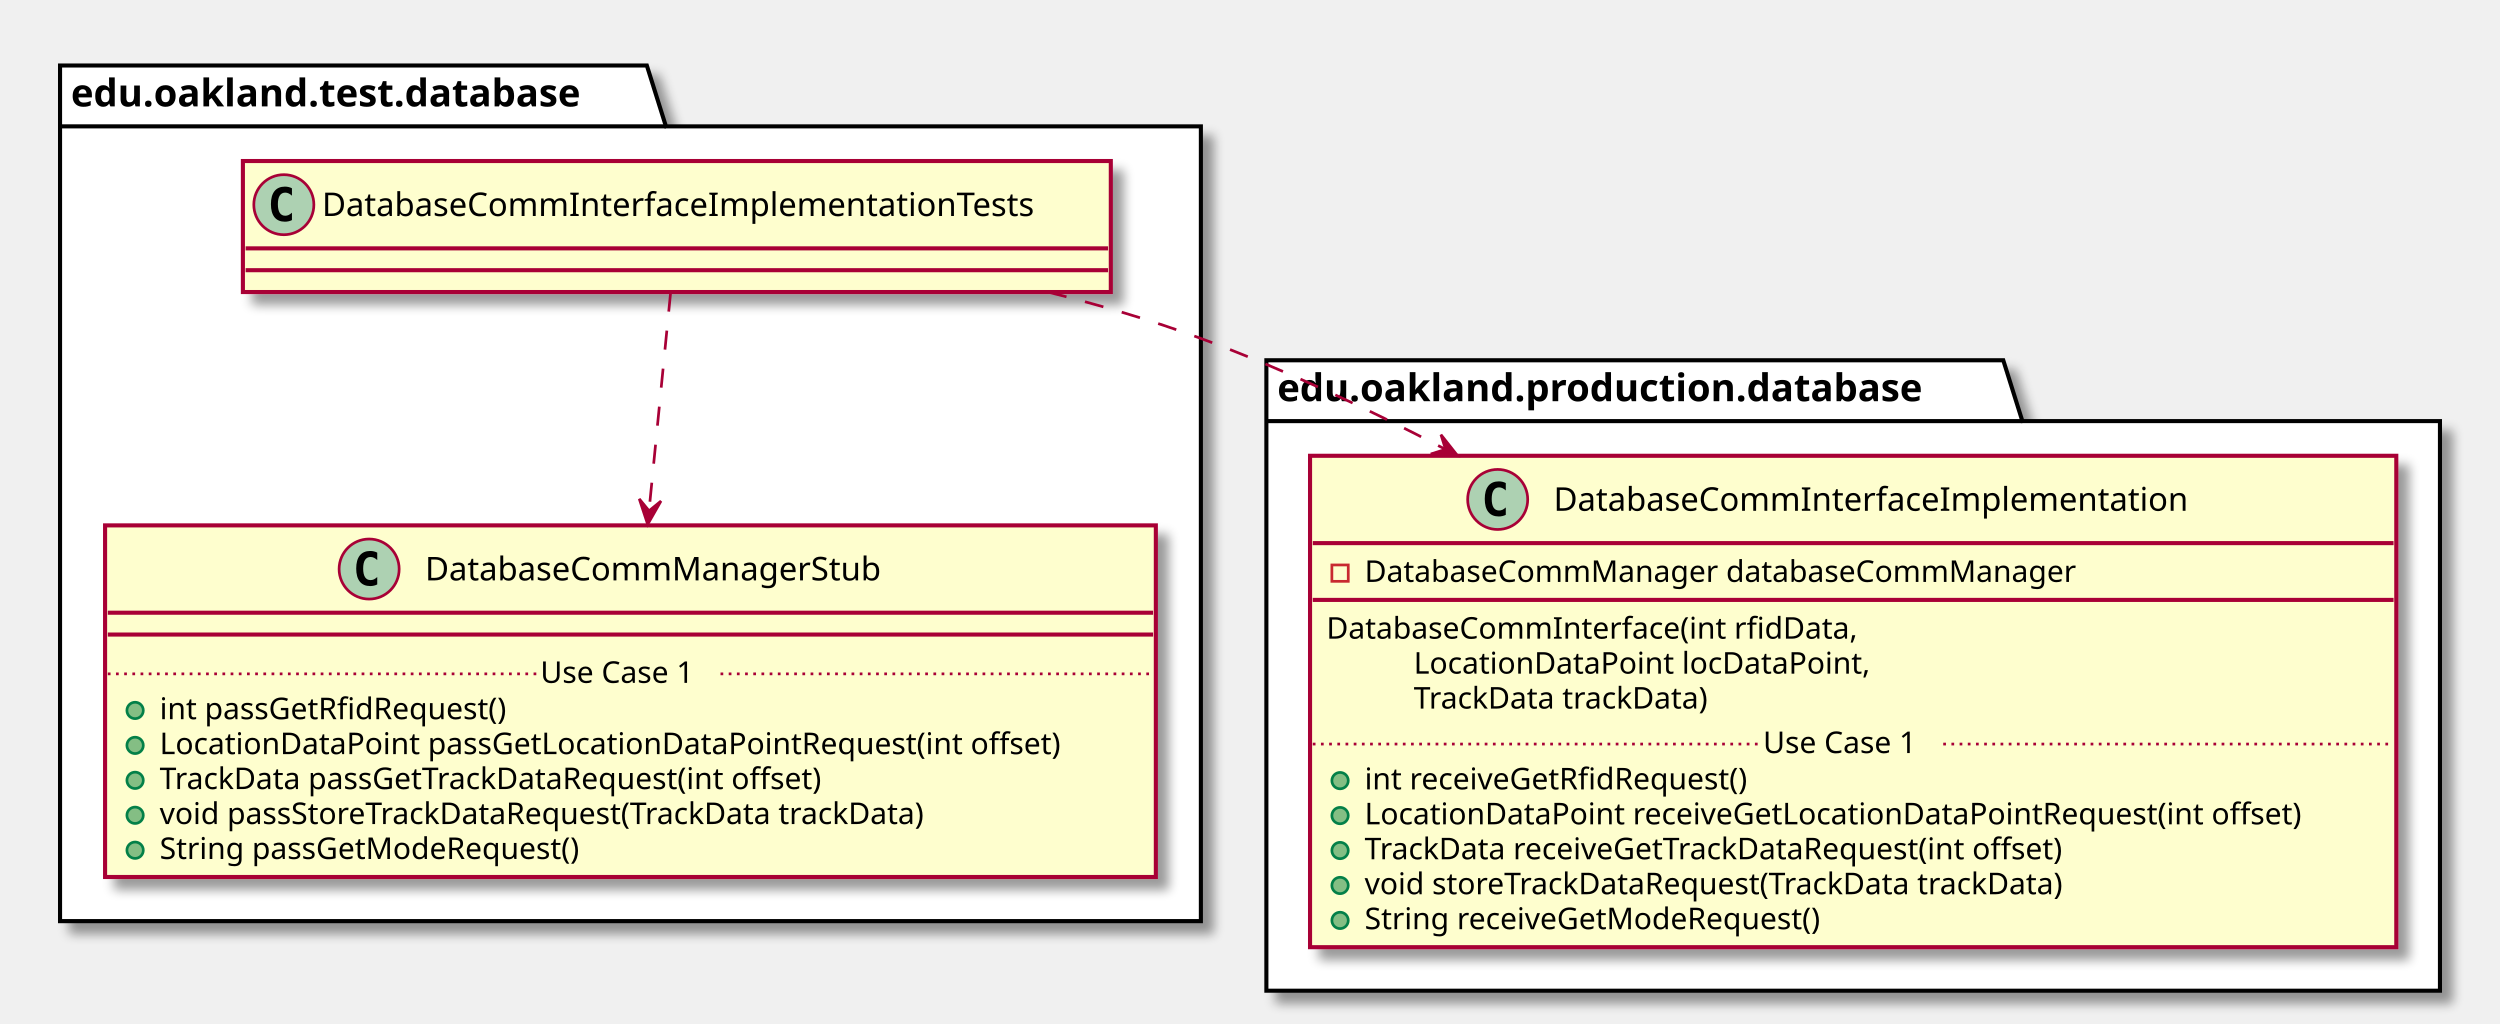
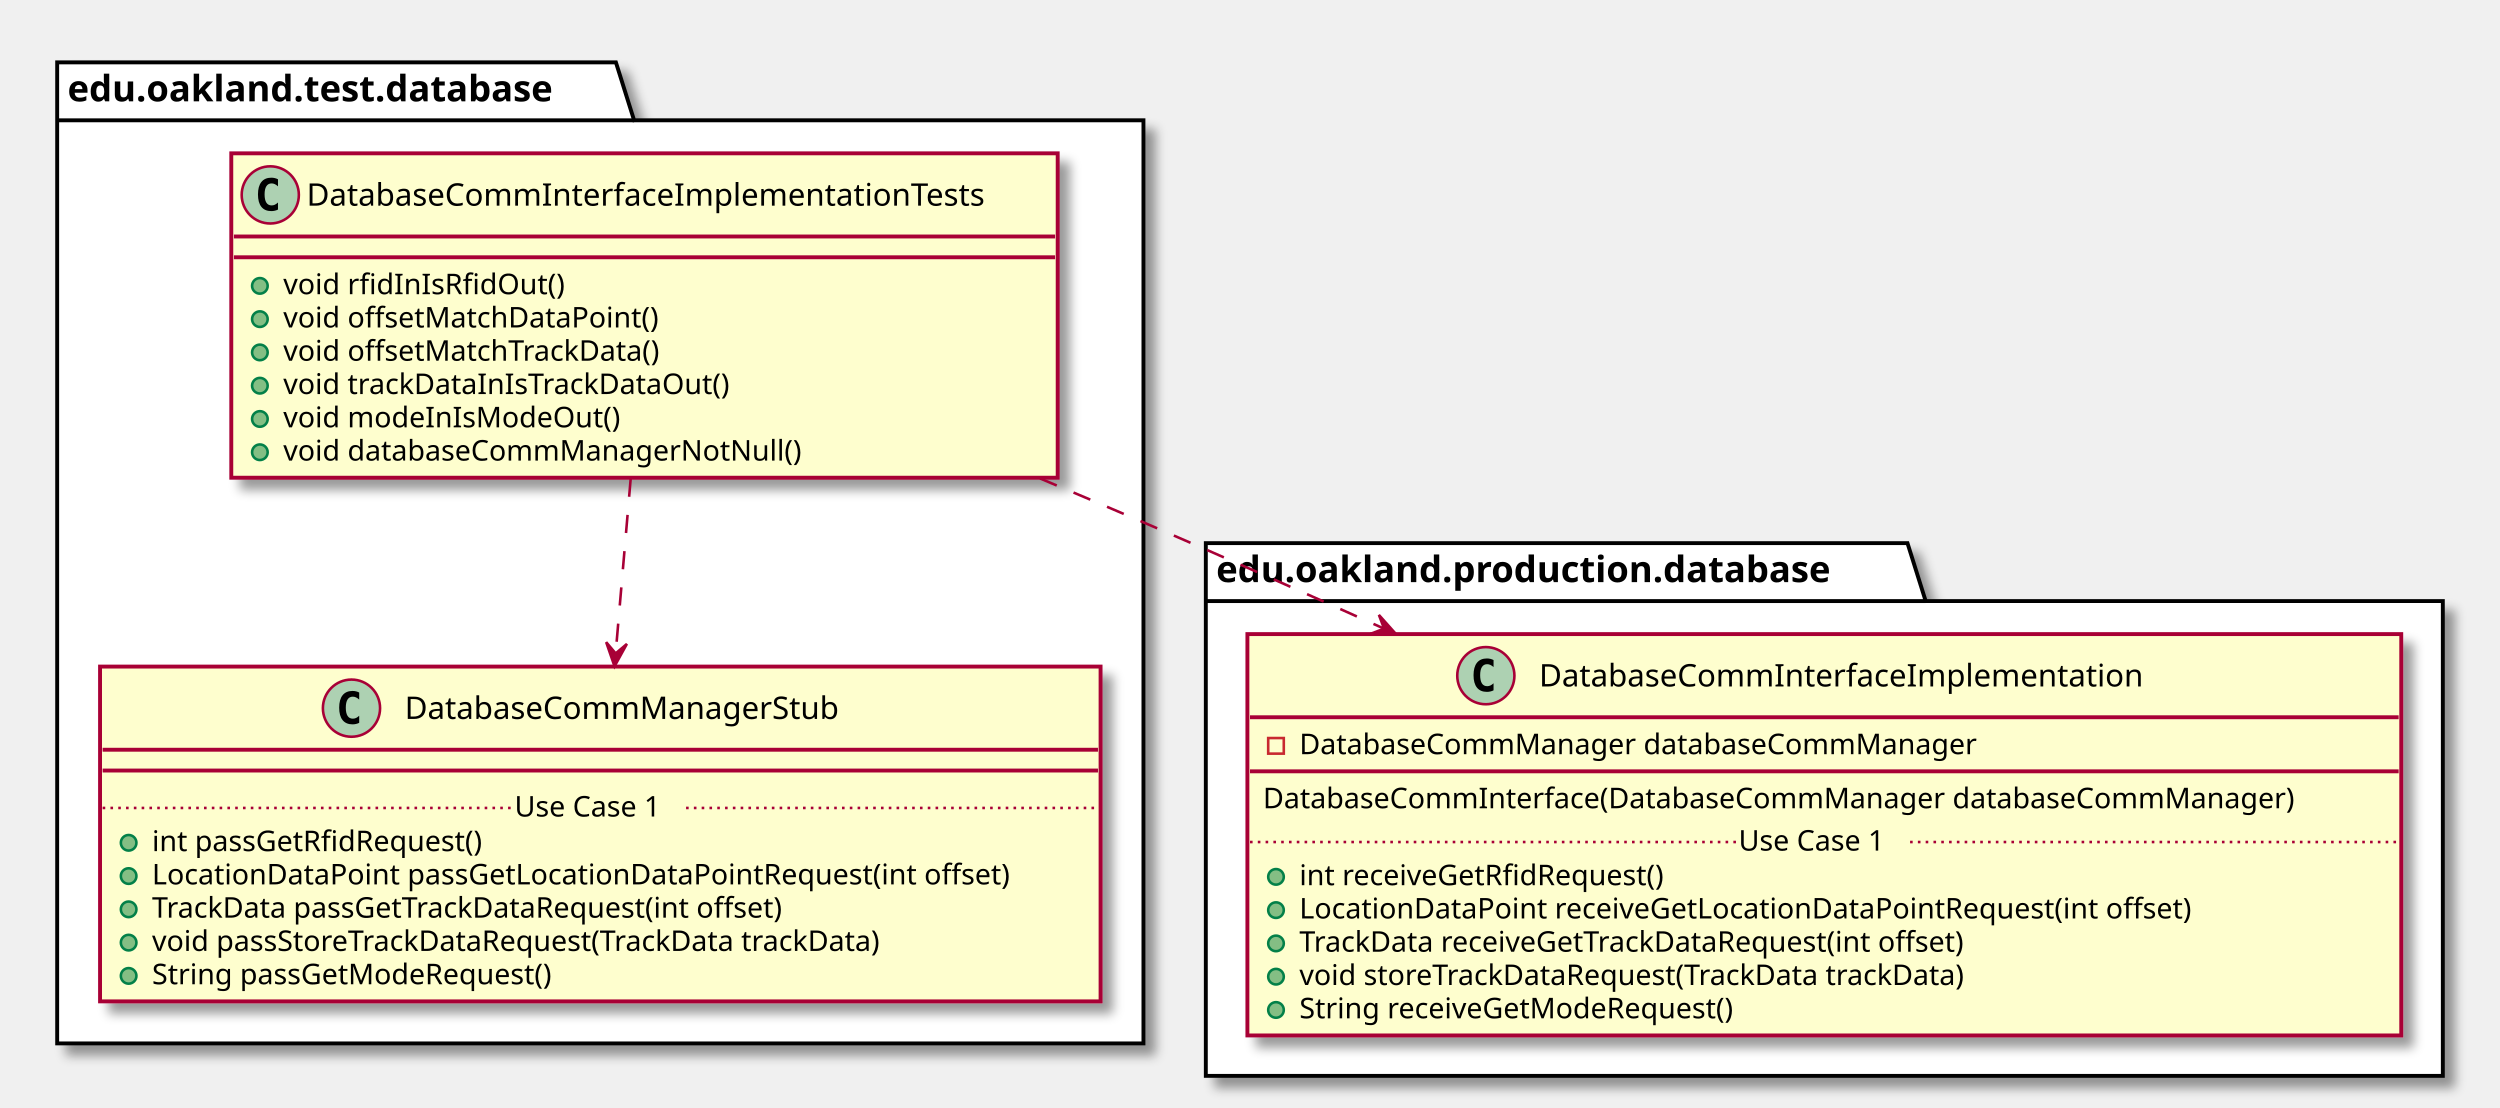
- <svg xmlns="http://www.w3.org/2000/svg" contentScriptType="application/ecmascript" contentStyleType="text/css" height="375px" preserveAspectRatio="none" style="width:916px;height:375px;" version="1.1" viewBox="0 0 916 375" width="916px" zoomAndPan="magnify">
+ <svg xmlns="http://www.w3.org/2000/svg" contentScriptType="application/ecmascript" contentStyleType="text/css" height="426px" preserveAspectRatio="none" style="width:962px;height:426px;" version="1.1" viewBox="0 0 962 426" width="962px" zoomAndPan="magnify">
  <defs>
-     <filter height="300%" id="f1q0tjuyxh4asg" width="300%" x="-1" y="-1">
+     <filter height="300%" id="fw5tmns6xoe9g" width="300%" x="-1" y="-1">
      <feGaussianBlur result="blurOut" stdDeviation="2.0" />
      <feColorMatrix in="blurOut" result="blurOut2" type="matrix" values="0 0 0 0 0 0 0 0 0 0 0 0 0 0 0 0 0 0 .4 0" />
      <feOffset dx="4.0" dy="4.0" in="blurOut2" result="blurOut3" />
      <feBlend in="SourceGraphic" in2="blurOut3" mode="normal" />
    </filter>
  </defs>
  <g>
-     <polygon fill="#FFFFFF" filter="url(#f1q0tjuyxh4asg)" points="22,24,237,24,244,46.297,440,46.297,440,337.5,22,337.5,22,24" style="stroke: #000000; stroke-width: 1.5;" />
+     <polygon fill="#FFFFFF" filter="url(#fw5tmns6xoe9g)" points="22,24,237,24,244,46.297,440,46.297,440,401.5,22,401.5,22,24" style="stroke: #000000; stroke-width: 1.5;" />
    <line style="stroke: #000000; stroke-width: 1.5;" x1="22" x2="244" y1="46.297" y2="46.297" />
    <text fill="#000000" font-family="sans-serif" font-size="14" font-weight="bold" lengthAdjust="spacingAndGlyphs" textLength="209" x="26" y="38.995">edu.oakland.test.database</text>
-     <polygon fill="#FFFFFF" filter="url(#f1q0tjuyxh4asg)" points="464,132,734,132,741,154.297,894,154.297,894,363,464,363,464,132" style="stroke: #000000; stroke-width: 1.5;" />
-     <line style="stroke: #000000; stroke-width: 1.5;" x1="464" x2="741" y1="154.297" y2="154.297" />
-     <text fill="#000000" font-family="sans-serif" font-size="14" font-weight="bold" lengthAdjust="spacingAndGlyphs" textLength="264" x="468" y="146.995">edu.oakland.production.database</text>
-     <rect fill="#FEFECE" filter="url(#f1q0tjuyxh4asg)" height="48" id="DatabaseCommInterfaceImplementationTests" style="stroke: #A80036; stroke-width: 1.5;" width="318" x="89" y="59" />
+     <polygon fill="#FFFFFF" filter="url(#fw5tmns6xoe9g)" points="464,209,734,209,741,231.297,940,231.297,940,414,464,414,464,209" style="stroke: #000000; stroke-width: 1.5;" />
+     <line style="stroke: #000000; stroke-width: 1.5;" x1="464" x2="741" y1="231.297" y2="231.297" />
+     <text fill="#000000" font-family="sans-serif" font-size="14" font-weight="bold" lengthAdjust="spacingAndGlyphs" textLength="264" x="468" y="223.995">edu.oakland.production.database</text>
+     <rect fill="#FEFECE" filter="url(#fw5tmns6xoe9g)" height="124.828" id="DatabaseCommInterfaceImplementationTests" style="stroke: #A80036; stroke-width: 1.5;" width="318" x="89" y="59" />
    <ellipse cx="104" cy="75" fill="#ADD1B2" rx="11" ry="11" style="stroke: #A80036; stroke-width: 1.0;" />
    <path d="M106.969,80.641 Q106.391,80.938 105.75,81.078 Q105.109,81.234 104.406,81.234 Q101.906,81.234 100.578,79.594 Q99.266,77.938 99.266,74.812 Q99.266,71.688 100.578,70.031 Q101.906,68.375 104.406,68.375 Q105.109,68.375 105.75,68.531 Q106.406,68.688 106.969,68.984 L106.969,71.703 Q106.344,71.125 105.75,70.859 Q105.156,70.578 104.531,70.578 Q103.188,70.578 102.5,71.656 Q101.812,72.719 101.812,74.812 Q101.812,76.906 102.5,77.984 Q103.188,79.047 104.531,79.047 Q105.156,79.047 105.75,78.781 Q106.344,78.5 106.969,77.922 L106.969,80.641 Z " />
    <text fill="#000000" font-family="sans-serif" font-size="12" lengthAdjust="spacingAndGlyphs" textLength="286" x="118" y="79.154">DatabaseCommInterfaceImplementationTests</text>
    <line style="stroke: #A80036; stroke-width: 1.5;" x1="90" x2="406" y1="91" y2="91" />
    <line style="stroke: #A80036; stroke-width: 1.5;" x1="90" x2="406" y1="99" y2="99" />
-     <rect fill="#FEFECE" filter="url(#f1q0tjuyxh4asg)" height="128.828" id="DatabaseCommManagerStub" style="stroke: #A80036; stroke-width: 1.5;" width="385" x="38.5" y="192.5" />
-     <ellipse cx="135.25" cy="208.5" fill="#ADD1B2" rx="11" ry="11" style="stroke: #A80036; stroke-width: 1.0;" />
-     <path d="M138.219,214.141 Q137.641,214.438 137,214.578 Q136.359,214.734 135.656,214.734 Q133.156,214.734 131.828,213.094 Q130.516,211.438 130.516,208.312 Q130.516,205.188 131.828,203.531 Q133.156,201.875 135.656,201.875 Q136.359,201.875 137,202.031 Q137.656,202.188 138.219,202.484 L138.219,205.203 Q137.594,204.625 137,204.359 Q136.406,204.078 135.781,204.078 Q134.438,204.078 133.75,205.156 Q133.062,206.219 133.062,208.312 Q133.062,210.406 133.75,211.484 Q134.438,212.547 135.781,212.547 Q136.406,212.547 137,212.281 Q137.594,212 138.219,211.422 L138.219,214.141 Z " />
-     <text fill="#000000" font-family="sans-serif" font-size="12" lengthAdjust="spacingAndGlyphs" textLength="183" x="155.75" y="212.654">DatabaseCommManagerStub</text>
-     <line style="stroke: #A80036; stroke-width: 1.5;" x1="39.5" x2="422.5" y1="224.5" y2="224.5" />
-     <line style="stroke: #A80036; stroke-width: 1.5;" x1="39.5" x2="422.5" y1="232.5" y2="232.5" />
-     <ellipse cx="49.5" cy="260.305" fill="#84BE84" rx="3" ry="3" style="stroke: #038048; stroke-width: 1.0;" />
-     <text fill="#000000" font-family="sans-serif" font-size="11" lengthAdjust="spacingAndGlyphs" textLength="141" x="58.5" y="263.515">int passGetRfidRequest()</text>
-     <ellipse cx="49.5" cy="273.109" fill="#84BE84" rx="3" ry="3" style="stroke: #038048; stroke-width: 1.0;" />
-     <text fill="#000000" font-family="sans-serif" font-size="11" lengthAdjust="spacingAndGlyphs" textLength="359" x="58.5" y="276.32">LocationDataPoint passGetLocationDataPointRequest(int offset)</text>
-     <ellipse cx="49.5" cy="285.914" fill="#84BE84" rx="3" ry="3" style="stroke: #038048; stroke-width: 1.0;" />
-     <text fill="#000000" font-family="sans-serif" font-size="11" lengthAdjust="spacingAndGlyphs" textLength="271" x="58.5" y="289.125">TrackData passGetTrackDataRequest(int offset)</text>
-     <ellipse cx="49.5" cy="298.719" fill="#84BE84" rx="3" ry="3" style="stroke: #038048; stroke-width: 1.0;" />
-     <text fill="#000000" font-family="sans-serif" font-size="11" lengthAdjust="spacingAndGlyphs" textLength="312" x="58.5" y="301.929">void passStoreTrackDataRequest(TrackData trackData)</text>
-     <ellipse cx="49.5" cy="311.523" fill="#84BE84" rx="3" ry="3" style="stroke: #038048; stroke-width: 1.0;" />
-     <text fill="#000000" font-family="sans-serif" font-size="11" lengthAdjust="spacingAndGlyphs" textLength="170" x="58.5" y="314.734">String passGetModeRequest()</text>
-     <line style="stroke: #A80036; stroke-width: 1.0; stroke-dasharray: 1.0,2.0;" x1="39.5" x2="198" y1="246.902" y2="246.902" />
-     <text fill="#000000" font-family="sans-serif" font-size="11" lengthAdjust="spacingAndGlyphs" textLength="66" x="198" y="250.21">Use Case 1</text>
-     <line style="stroke: #A80036; stroke-width: 1.0; stroke-dasharray: 1.0,2.0;" x1="264" x2="422.5" y1="246.902" y2="246.902" />
-     <rect fill="#FEFECE" filter="url(#f1q0tjuyxh4asg)" height="180.047" id="DatabaseCommInterfaceImplementation" style="stroke: #A80036; stroke-width: 1.5;" width="398" x="480" y="167" />
-     <ellipse cx="548.75" cy="183" fill="#ADD1B2" rx="11" ry="11" style="stroke: #A80036; stroke-width: 1.0;" />
-     <path d="M551.719,188.641 Q551.141,188.938 550.5,189.078 Q549.859,189.234 549.156,189.234 Q546.656,189.234 545.328,187.594 Q544.016,185.938 544.016,182.812 Q544.016,179.688 545.328,178.031 Q546.656,176.375 549.156,176.375 Q549.859,176.375 550.5,176.531 Q551.156,176.688 551.719,176.984 L551.719,179.703 Q551.094,179.125 550.5,178.859 Q549.906,178.578 549.281,178.578 Q547.938,178.578 547.25,179.656 Q546.562,180.719 546.562,182.812 Q546.562,184.906 547.25,185.984 Q547.938,187.047 549.281,187.047 Q549.906,187.047 550.5,186.781 Q551.094,186.5 551.719,185.922 L551.719,188.641 Z " />
-     <text fill="#000000" font-family="sans-serif" font-size="12" lengthAdjust="spacingAndGlyphs" textLength="252" x="569.25" y="187.154">DatabaseCommInterfaceImplementation</text>
-     <line style="stroke: #A80036; stroke-width: 1.5;" x1="481" x2="877" y1="199" y2="199" />
-     <rect fill="none" height="6" style="stroke: #C82930; stroke-width: 1.0;" width="6" x="488" y="207" />
-     <text fill="#000000" font-family="sans-serif" font-size="11" lengthAdjust="spacingAndGlyphs" textLength="283" x="500" y="213.21">DatabaseCommManager databaseCommManager</text>
-     <line style="stroke: #A80036; stroke-width: 1.5;" x1="481" x2="877" y1="219.805" y2="219.805" />
-     <text fill="#000000" font-family="sans-serif" font-size="11" lengthAdjust="spacingAndGlyphs" textLength="212" x="486" y="234.015">DatabaseCommInterface(int rfidData,</text>
-     <text fill="#000000" font-family="sans-serif" font-size="11" lengthAdjust="spacingAndGlyphs" textLength="179" x="518" y="246.82">LocationDataPoint locDataPoint,</text>
-     <text fill="#000000" font-family="sans-serif" font-size="11" lengthAdjust="spacingAndGlyphs" textLength="119" x="518" y="259.625">TrackData trackData)</text>
-     <ellipse cx="491" cy="286.023" fill="#84BE84" rx="3" ry="3" style="stroke: #038048; stroke-width: 1.0;" />
-     <text fill="#000000" font-family="sans-serif" font-size="11" lengthAdjust="spacingAndGlyphs" textLength="154" x="500" y="289.234">int receiveGetRfidRequest()</text>
-     <ellipse cx="491" cy="298.828" fill="#84BE84" rx="3" ry="3" style="stroke: #038048; stroke-width: 1.0;" />
-     <text fill="#000000" font-family="sans-serif" font-size="11" lengthAdjust="spacingAndGlyphs" textLength="372" x="500" y="302.039">LocationDataPoint receiveGetLocationDataPointRequest(int offset)</text>
-     <ellipse cx="491" cy="311.633" fill="#84BE84" rx="3" ry="3" style="stroke: #038048; stroke-width: 1.0;" />
-     <text fill="#000000" font-family="sans-serif" font-size="11" lengthAdjust="spacingAndGlyphs" textLength="284" x="500" y="314.843">TrackData receiveGetTrackDataRequest(int offset)</text>
-     <ellipse cx="491" cy="324.438" fill="#84BE84" rx="3" ry="3" style="stroke: #038048; stroke-width: 1.0;" />
-     <text fill="#000000" font-family="sans-serif" font-size="11" lengthAdjust="spacingAndGlyphs" textLength="283" x="500" y="327.648">void storeTrackDataRequest(TrackData trackData)</text>
-     <ellipse cx="491" cy="337.242" fill="#84BE84" rx="3" ry="3" style="stroke: #038048; stroke-width: 1.0;" />
-     <text fill="#000000" font-family="sans-serif" font-size="11" lengthAdjust="spacingAndGlyphs" textLength="183" x="500" y="340.453">String receiveGetModeRequest()</text>
-     <line style="stroke: #A80036; stroke-width: 1.0; stroke-dasharray: 1.0,2.0;" x1="481" x2="646" y1="272.621" y2="272.621" />
-     <text fill="#000000" font-family="sans-serif" font-size="11" lengthAdjust="spacingAndGlyphs" textLength="66" x="646" y="275.929">Use Case 1</text>
-     <line style="stroke: #A80036; stroke-width: 1.0; stroke-dasharray: 1.0,2.0;" x1="712" x2="877" y1="272.621" y2="272.621" />
-     <path d="M245.71,107.2 C243.69,127.66 240.63,158.54 237.83,186.88 " fill="none" id="DatabaseCommInterfaceImplementationTests-&gt;DatabaseCommManagerStub" style="stroke: #A80036; stroke-width: 1.0; stroke-dasharray: 7.0,7.0;" />
-     <polygon fill="#A80036" points="237.31,192.14,242.188,183.584,237.809,187.165,234.228,182.786,237.31,192.14" style="stroke: #A80036; stroke-width: 1.0;" />
-     <path d="M383.98,107.02 C403.05,111.78 422.2,117.4 440,124 C469.85,135.06 500.48,149.41 529.44,164.55 " fill="none" id="DatabaseCommInterfaceImplementationTests-&gt;DatabaseCommInterfaceImplementation" style="stroke: #A80036; stroke-width: 1.0; stroke-dasharray: 7.0,7.0;" />
-     <polygon fill="#A80036" points="534.07,166.99,527.966,159.261,529.644,164.663,524.242,166.342,534.07,166.99" style="stroke: #A80036; stroke-width: 1.0;" />
+     <ellipse cx="100" cy="110" fill="#84BE84" rx="3" ry="3" style="stroke: #038048; stroke-width: 1.0;" />
+     <text fill="#000000" font-family="sans-serif" font-size="11" lengthAdjust="spacingAndGlyphs" textLength="115" x="109" y="113.21">void rfidInIsRfidOut()</text>
+     <ellipse cx="100" cy="122.805" fill="#84BE84" rx="3" ry="3" style="stroke: #038048; stroke-width: 1.0;" />
+     <text fill="#000000" font-family="sans-serif" font-size="11" lengthAdjust="spacingAndGlyphs" textLength="155" x="109" y="126.015">void offsetMatchDataPoint()</text>
+     <ellipse cx="100" cy="135.609" fill="#84BE84" rx="3" ry="3" style="stroke: #038048; stroke-width: 1.0;" />
+     <text fill="#000000" font-family="sans-serif" font-size="11" lengthAdjust="spacingAndGlyphs" textLength="158" x="109" y="138.82">void offsetMatchTrackData()</text>
+     <ellipse cx="100" cy="148.414" fill="#84BE84" rx="3" ry="3" style="stroke: #038048; stroke-width: 1.0;" />
+     <text fill="#000000" font-family="sans-serif" font-size="11" lengthAdjust="spacingAndGlyphs" textLength="186" x="109" y="151.625">void trackDataInIsTrackDataOut()</text>
+     <ellipse cx="100" cy="161.219" fill="#84BE84" rx="3" ry="3" style="stroke: #038048; stroke-width: 1.0;" />
+     <text fill="#000000" font-family="sans-serif" font-size="11" lengthAdjust="spacingAndGlyphs" textLength="137" x="109" y="164.429">void modeInIsModeOut()</text>
+     <ellipse cx="100" cy="174.023" fill="#84BE84" rx="3" ry="3" style="stroke: #038048; stroke-width: 1.0;" />
+     <text fill="#000000" font-family="sans-serif" font-size="11" lengthAdjust="spacingAndGlyphs" textLength="214" x="109" y="177.234">void databaseCommManagerNotNull()</text>
+     <rect fill="#FEFECE" filter="url(#fw5tmns6xoe9g)" height="128.828" id="DatabaseCommManagerStub" style="stroke: #A80036; stroke-width: 1.5;" width="385" x="38.5" y="256.5" />
+     <ellipse cx="135.25" cy="272.5" fill="#ADD1B2" rx="11" ry="11" style="stroke: #A80036; stroke-width: 1.0;" />
+     <path d="M138.219,278.141 Q137.641,278.438 137,278.578 Q136.359,278.734 135.656,278.734 Q133.156,278.734 131.828,277.094 Q130.516,275.438 130.516,272.312 Q130.516,269.188 131.828,267.531 Q133.156,265.875 135.656,265.875 Q136.359,265.875 137,266.031 Q137.656,266.188 138.219,266.484 L138.219,269.203 Q137.594,268.625 137,268.359 Q136.406,268.078 135.781,268.078 Q134.438,268.078 133.75,269.156 Q133.062,270.219 133.062,272.312 Q133.062,274.406 133.75,275.484 Q134.438,276.547 135.781,276.547 Q136.406,276.547 137,276.281 Q137.594,276 138.219,275.422 L138.219,278.141 Z " />
+     <text fill="#000000" font-family="sans-serif" font-size="12" lengthAdjust="spacingAndGlyphs" textLength="183" x="155.75" y="276.654">DatabaseCommManagerStub</text>
+     <line style="stroke: #A80036; stroke-width: 1.5;" x1="39.5" x2="422.5" y1="288.5" y2="288.5" />
+     <line style="stroke: #A80036; stroke-width: 1.5;" x1="39.5" x2="422.5" y1="296.5" y2="296.5" />
+     <ellipse cx="49.5" cy="324.305" fill="#84BE84" rx="3" ry="3" style="stroke: #038048; stroke-width: 1.0;" />
+     <text fill="#000000" font-family="sans-serif" font-size="11" lengthAdjust="spacingAndGlyphs" textLength="141" x="58.5" y="327.515">int passGetRfidRequest()</text>
+     <ellipse cx="49.5" cy="337.109" fill="#84BE84" rx="3" ry="3" style="stroke: #038048; stroke-width: 1.0;" />
+     <text fill="#000000" font-family="sans-serif" font-size="11" lengthAdjust="spacingAndGlyphs" textLength="359" x="58.5" y="340.32">LocationDataPoint passGetLocationDataPointRequest(int offset)</text>
+     <ellipse cx="49.5" cy="349.914" fill="#84BE84" rx="3" ry="3" style="stroke: #038048; stroke-width: 1.0;" />
+     <text fill="#000000" font-family="sans-serif" font-size="11" lengthAdjust="spacingAndGlyphs" textLength="271" x="58.5" y="353.125">TrackData passGetTrackDataRequest(int offset)</text>
+     <ellipse cx="49.5" cy="362.719" fill="#84BE84" rx="3" ry="3" style="stroke: #038048; stroke-width: 1.0;" />
+     <text fill="#000000" font-family="sans-serif" font-size="11" lengthAdjust="spacingAndGlyphs" textLength="312" x="58.5" y="365.929">void passStoreTrackDataRequest(TrackData trackData)</text>
+     <ellipse cx="49.5" cy="375.523" fill="#84BE84" rx="3" ry="3" style="stroke: #038048; stroke-width: 1.0;" />
+     <text fill="#000000" font-family="sans-serif" font-size="11" lengthAdjust="spacingAndGlyphs" textLength="170" x="58.5" y="378.734">String passGetModeRequest()</text>
+     <line style="stroke: #A80036; stroke-width: 1.0; stroke-dasharray: 1.0,2.0;" x1="39.5" x2="198" y1="310.902" y2="310.902" />
+     <text fill="#000000" font-family="sans-serif" font-size="11" lengthAdjust="spacingAndGlyphs" textLength="66" x="198" y="314.21">Use Case 1</text>
+     <line style="stroke: #A80036; stroke-width: 1.0; stroke-dasharray: 1.0,2.0;" x1="264" x2="422.5" y1="310.902" y2="310.902" />
+     <rect fill="#FEFECE" filter="url(#fw5tmns6xoe9g)" height="154.438" id="DatabaseCommInterfaceImplementation" style="stroke: #A80036; stroke-width: 1.5;" width="444" x="480" y="244" />
+     <ellipse cx="571.75" cy="260" fill="#ADD1B2" rx="11" ry="11" style="stroke: #A80036; stroke-width: 1.0;" />
+     <path d="M574.719,265.641 Q574.141,265.938 573.5,266.078 Q572.859,266.234 572.156,266.234 Q569.656,266.234 568.328,264.594 Q567.016,262.938 567.016,259.812 Q567.016,256.688 568.328,255.031 Q569.656,253.375 572.156,253.375 Q572.859,253.375 573.5,253.531 Q574.156,253.688 574.719,253.984 L574.719,256.703 Q574.094,256.125 573.5,255.859 Q572.906,255.578 572.281,255.578 Q570.938,255.578 570.25,256.656 Q569.562,257.719 569.562,259.812 Q569.562,261.906 570.25,262.984 Q570.938,264.047 572.281,264.047 Q572.906,264.047 573.5,263.781 Q574.094,263.5 574.719,262.922 L574.719,265.641 Z " />
+     <text fill="#000000" font-family="sans-serif" font-size="12" lengthAdjust="spacingAndGlyphs" textLength="252" x="592.25" y="264.154">DatabaseCommInterfaceImplementation</text>
+     <line style="stroke: #A80036; stroke-width: 1.5;" x1="481" x2="923" y1="276" y2="276" />
+     <rect fill="none" height="6" style="stroke: #C82930; stroke-width: 1.0;" width="6" x="488" y="284" />
+     <text fill="#000000" font-family="sans-serif" font-size="11" lengthAdjust="spacingAndGlyphs" textLength="283" x="500" y="290.21">DatabaseCommManager databaseCommManager</text>
+     <line style="stroke: #A80036; stroke-width: 1.5;" x1="481" x2="923" y1="296.805" y2="296.805" />
+     <text fill="#000000" font-family="sans-serif" font-size="11" lengthAdjust="spacingAndGlyphs" textLength="432" x="486" y="311.015">DatabaseCommInterface(DatabaseCommManager databaseCommManager)</text>
+     <ellipse cx="491" cy="337.414" fill="#84BE84" rx="3" ry="3" style="stroke: #038048; stroke-width: 1.0;" />
+     <text fill="#000000" font-family="sans-serif" font-size="11" lengthAdjust="spacingAndGlyphs" textLength="154" x="500" y="340.625">int receiveGetRfidRequest()</text>
+     <ellipse cx="491" cy="350.219" fill="#84BE84" rx="3" ry="3" style="stroke: #038048; stroke-width: 1.0;" />
+     <text fill="#000000" font-family="sans-serif" font-size="11" lengthAdjust="spacingAndGlyphs" textLength="372" x="500" y="353.429">LocationDataPoint receiveGetLocationDataPointRequest(int offset)</text>
+     <ellipse cx="491" cy="363.023" fill="#84BE84" rx="3" ry="3" style="stroke: #038048; stroke-width: 1.0;" />
+     <text fill="#000000" font-family="sans-serif" font-size="11" lengthAdjust="spacingAndGlyphs" textLength="284" x="500" y="366.234">TrackData receiveGetTrackDataRequest(int offset)</text>
+     <ellipse cx="491" cy="375.828" fill="#84BE84" rx="3" ry="3" style="stroke: #038048; stroke-width: 1.0;" />
+     <text fill="#000000" font-family="sans-serif" font-size="11" lengthAdjust="spacingAndGlyphs" textLength="283" x="500" y="379.039">void storeTrackDataRequest(TrackData trackData)</text>
+     <ellipse cx="491" cy="388.633" fill="#84BE84" rx="3" ry="3" style="stroke: #038048; stroke-width: 1.0;" />
+     <text fill="#000000" font-family="sans-serif" font-size="11" lengthAdjust="spacingAndGlyphs" textLength="183" x="500" y="391.843">String receiveGetModeRequest()</text>
+     <line style="stroke: #A80036; stroke-width: 1.0; stroke-dasharray: 1.0,2.0;" x1="481" x2="669" y1="324.012" y2="324.012" />
+     <text fill="#000000" font-family="sans-serif" font-size="11" lengthAdjust="spacingAndGlyphs" textLength="66" x="669" y="327.32">Use Case 1</text>
+     <line style="stroke: #A80036; stroke-width: 1.0; stroke-dasharray: 1.0,2.0;" x1="735" x2="923" y1="324.012" y2="324.012" />
+     <path d="M242.69,184.18 C240.86,205.45 238.8,229.4 236.92,251.21 " fill="none" id="DatabaseCommInterfaceImplementationTests-&gt;DatabaseCommManagerStub" style="stroke: #A80036; stroke-width: 1.0; stroke-dasharray: 7.0,7.0;" />
+     <polygon fill="#A80036" points="236.47,256.41,241.226,247.786,236.898,251.428,233.256,247.101,236.47,256.41" style="stroke: #A80036; stroke-width: 1.0;" />
+     <path d="M400.19,184.1 C413.68,189.75 427.1,195.44 440,201 C469.94,213.91 501.63,227.97 532.25,241.76 " fill="none" id="DatabaseCommInterfaceImplementationTests-&gt;DatabaseCommInterfaceImplementation" style="stroke: #A80036; stroke-width: 1.0; stroke-dasharray: 7.0,7.0;" />
+     <polygon fill="#A80036" points="537.16,243.97,530.603,236.621,532.603,241.913,527.311,243.913,537.16,243.97" style="stroke: #A80036; stroke-width: 1.0;" />
  </g>
</svg>
